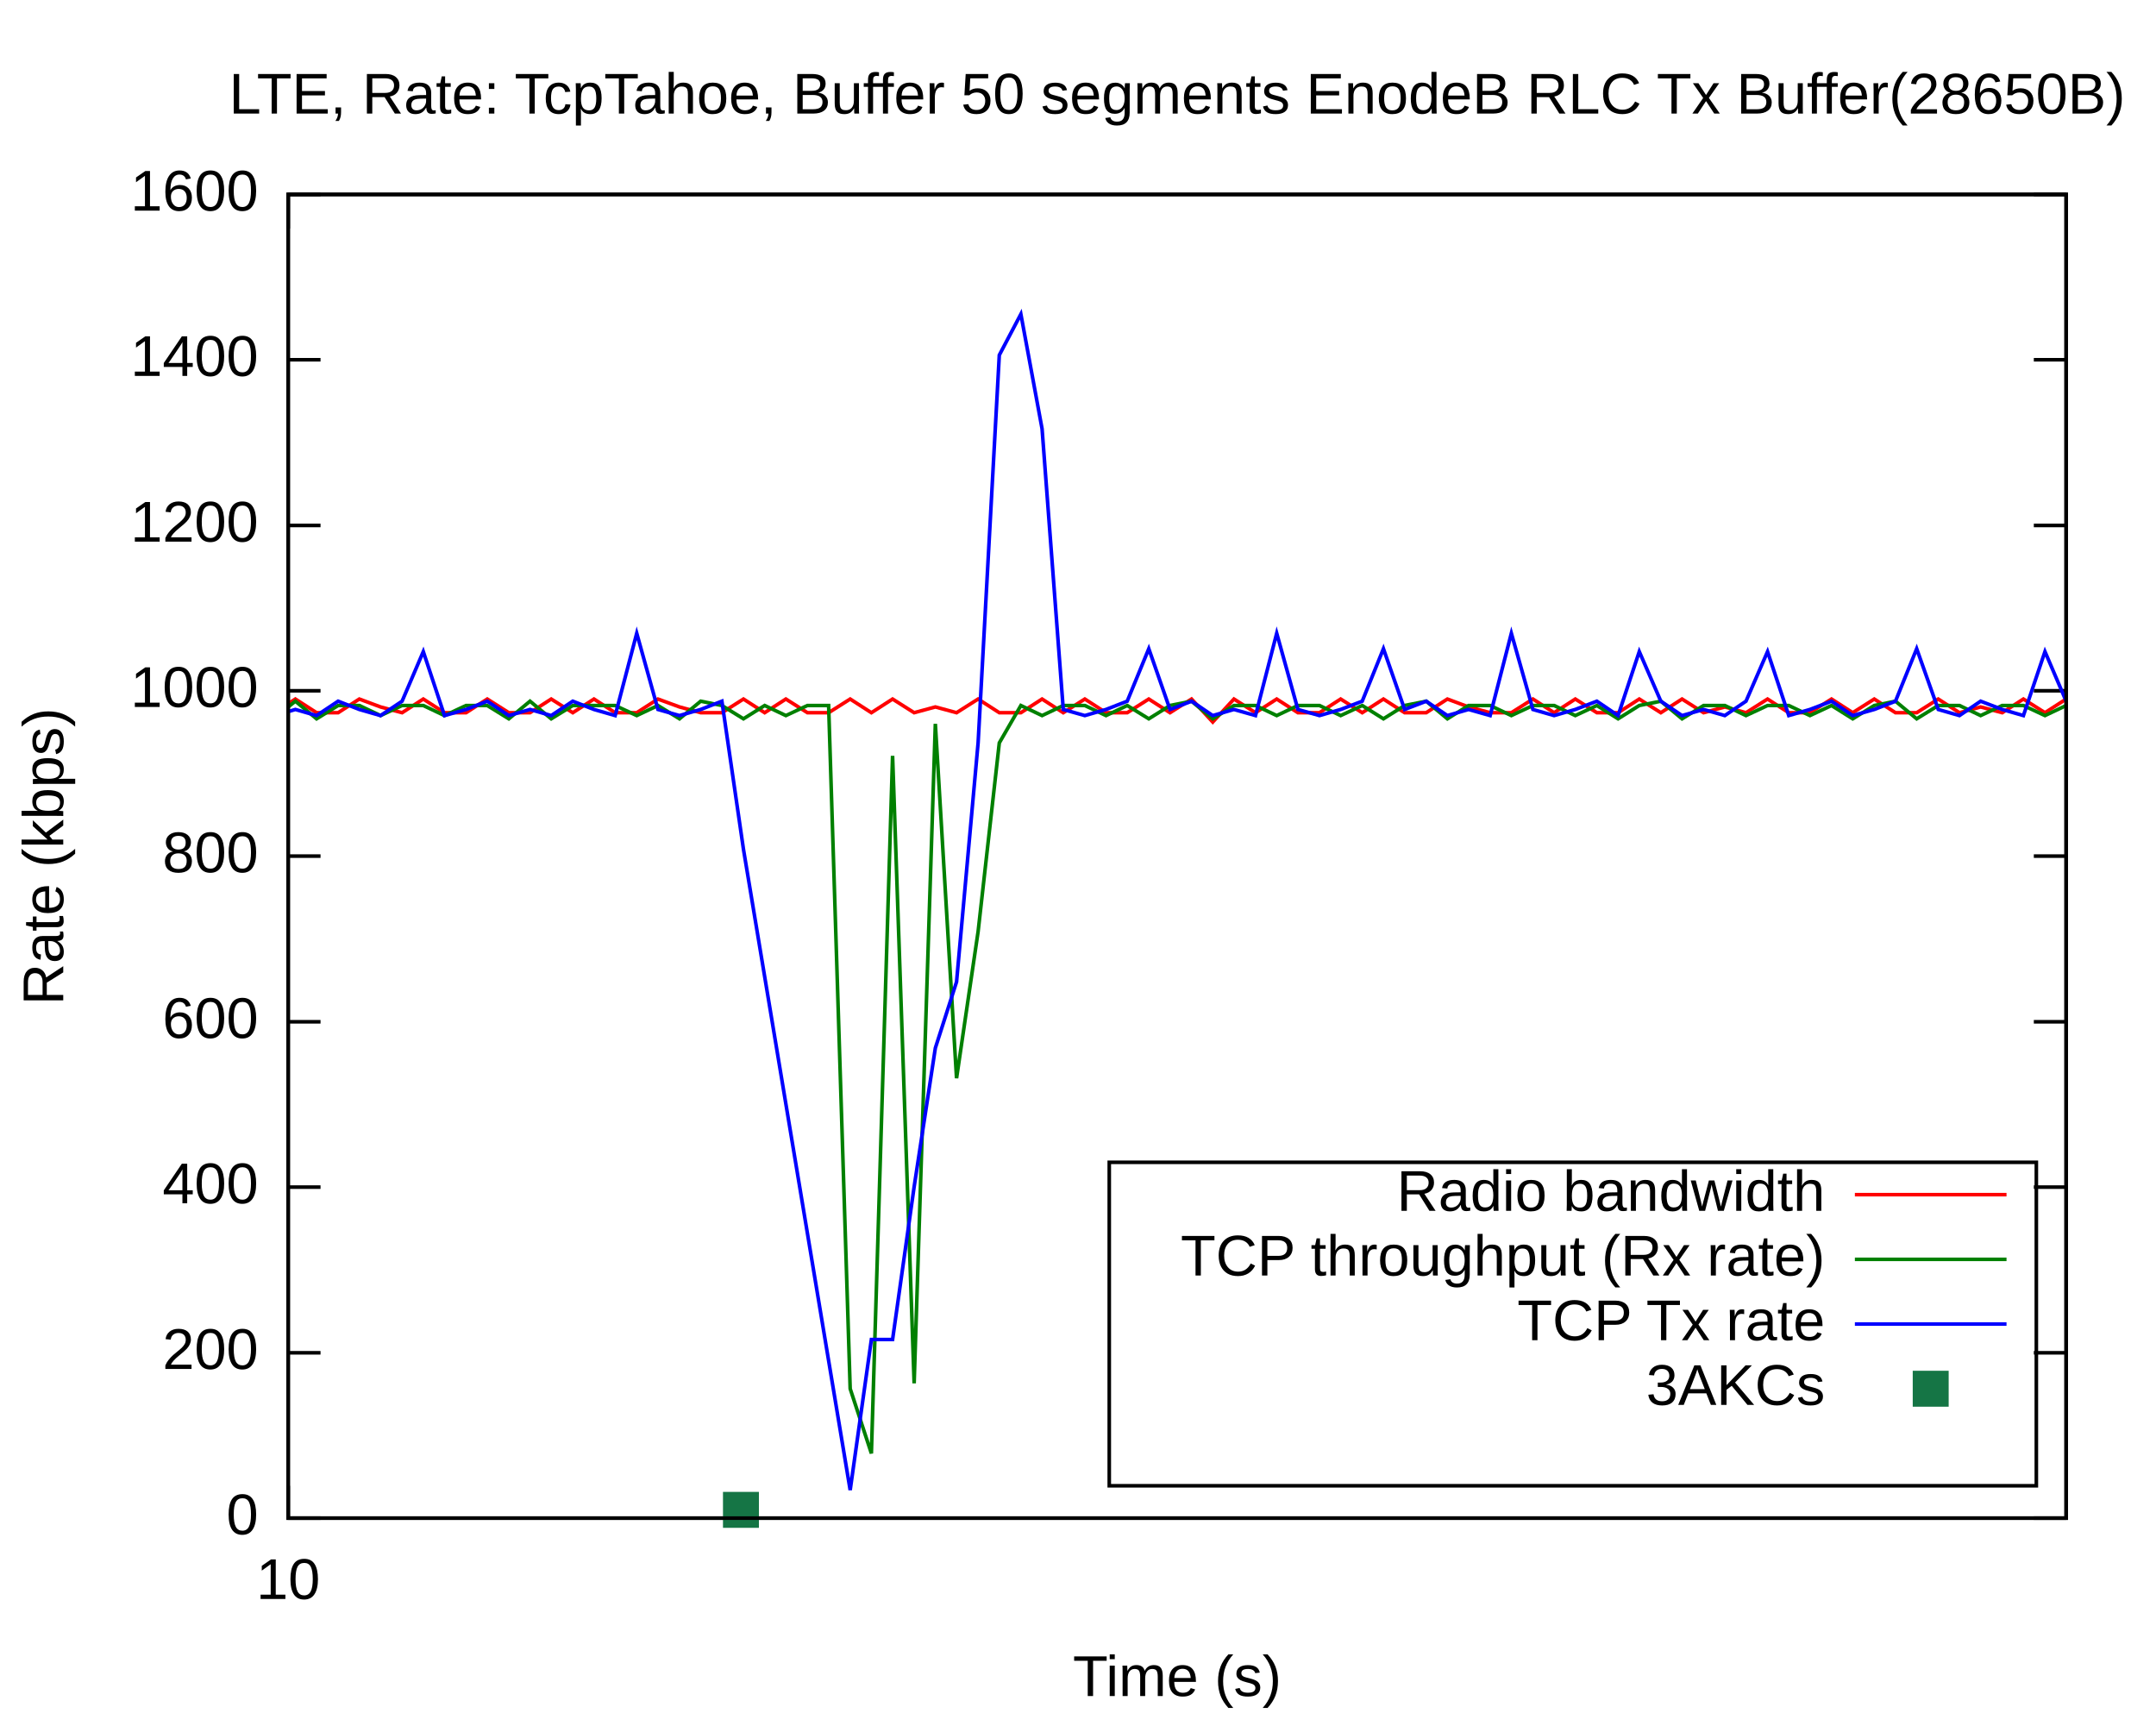
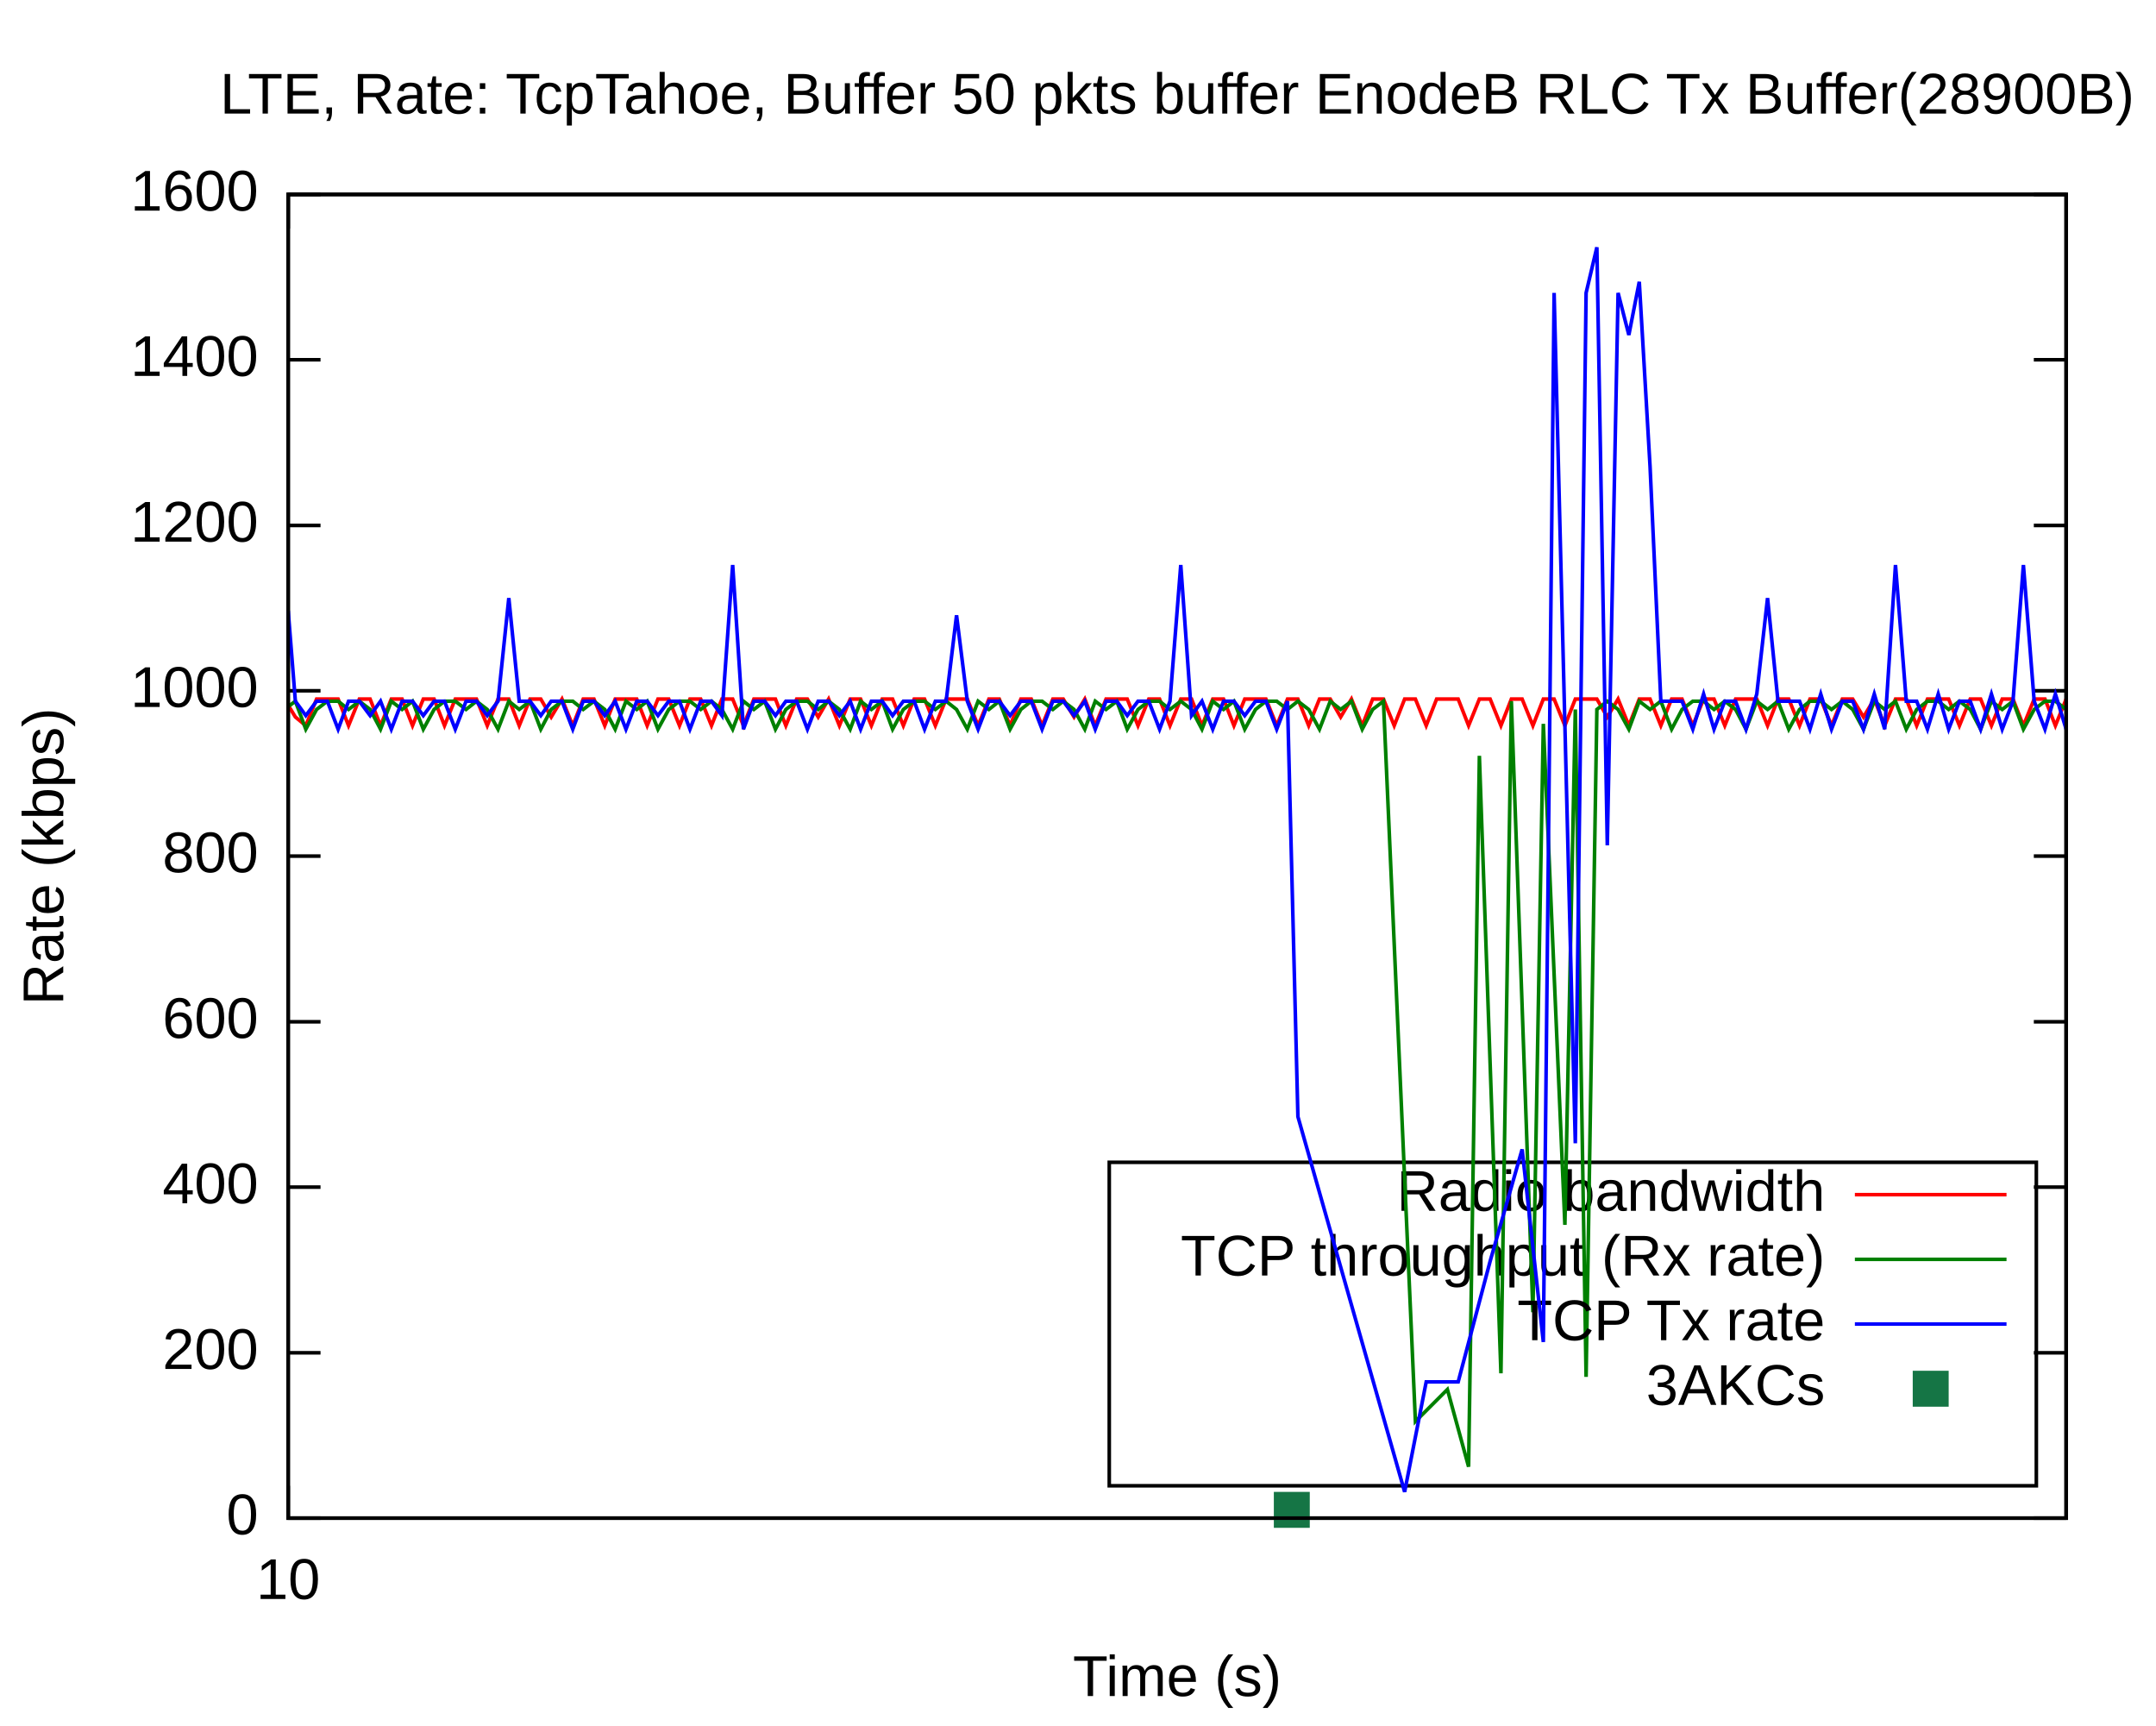
<svg xmlns="http://www.w3.org/2000/svg" xmlns:xlink="http://www.w3.org/1999/xlink" width="600" height="480" viewBox="0 0 600 480">
  <g id="gnuplot_canvas">
    <rect x="0" y="0" width="600" height="480" fill="none" />
    <defs>
      <circle id="gpDot" r="0.5" stroke-width="0.5" />
      <path id="gpPt0" stroke-width="0.222" stroke="currentColor" d="M-1,0 h2 M0,-1 v2" />
      <path id="gpPt1" stroke-width="0.222" stroke="currentColor" d="M-1,-1 L1,1 M1,-1 L-1,1" />
      <path id="gpPt2" stroke-width="0.222" stroke="currentColor" d="M-1,0 L1,0 M0,-1 L0,1 M-1,-1 L1,1 M-1,1 L1,-1" />
      <rect id="gpPt3" stroke-width="0.222" stroke="currentColor" x="-1" y="-1" width="2" height="2" />
      <rect id="gpPt4" stroke-width="0.222" stroke="currentColor" fill="currentColor" x="-1" y="-1" width="2" height="2" />
      <circle id="gpPt5" stroke-width="0.222" stroke="currentColor" cx="0" cy="0" r="1" />
      <use xlink:href="#gpPt5" id="gpPt6" fill="currentColor" stroke="none" />
      <path id="gpPt7" stroke-width="0.222" stroke="currentColor" d="M0,-1.33 L-1.33,0.67 L1.33,0.67 z" />
      <use xlink:href="#gpPt7" id="gpPt8" fill="currentColor" stroke="none" />
      <use xlink:href="#gpPt7" id="gpPt9" stroke="currentColor" transform="rotate(180)" />
      <use xlink:href="#gpPt9" id="gpPt10" fill="currentColor" stroke="none" />
      <use xlink:href="#gpPt3" id="gpPt11" stroke="currentColor" transform="rotate(45)" />
      <use xlink:href="#gpPt11" id="gpPt12" fill="currentColor" stroke="none" />
    </defs>
    <g style="fill:none; color:white; stroke:currentColor; stroke-width:1.00; stroke-linecap:butt; stroke-linejoin:miter">
</g>
    <g style="fill:none; color:black; stroke:currentColor; stroke-width:1.00; stroke-linecap:butt; stroke-linejoin:miter">
      <path d="M80.2,422.4 L89.2,422.4 M575.0,422.4 L566.0,422.4  h0.01" />
      <g transform="translate(71.9,426.9)" style="stroke:none; fill:black; font-family:Arial; font-size:12.00pt; text-anchor:end">
        <text> 0</text>
      </g>
      <path d="M80.2,376.4 L89.2,376.4 M575.0,376.4 L566.0,376.4  h0.01" />
      <g transform="translate(71.9,380.9)" style="stroke:none; fill:black; font-family:Arial; font-size:12.00pt; text-anchor:end">
        <text> 200</text>
      </g>
      <path d="M80.2,330.3 L89.2,330.3 M575.0,330.3 L566.0,330.3  h0.01" />
      <g transform="translate(71.9,334.8)" style="stroke:none; fill:black; font-family:Arial; font-size:12.00pt; text-anchor:end">
        <text> 400</text>
      </g>
      <path d="M80.2,284.3 L89.2,284.3 M575.0,284.3 L566.0,284.3  h0.01" />
      <g transform="translate(71.9,288.8)" style="stroke:none; fill:black; font-family:Arial; font-size:12.00pt; text-anchor:end">
        <text> 600</text>
      </g>
      <path d="M80.2,238.2 L89.2,238.2 M575.0,238.2 L566.0,238.2  h0.01" />
      <g transform="translate(71.9,242.7)" style="stroke:none; fill:black; font-family:Arial; font-size:12.00pt; text-anchor:end">
        <text> 800</text>
      </g>
      <path d="M80.2,192.2 L89.2,192.2 M575.0,192.2 L566.0,192.2  h0.01" />
      <g transform="translate(71.9,196.7)" style="stroke:none; fill:black; font-family:Arial; font-size:12.00pt; text-anchor:end">
        <text> 1000</text>
      </g>
      <path d="M80.2,146.2 L89.2,146.2 M575.0,146.2 L566.0,146.2  h0.01" />
      <g transform="translate(71.9,150.7)" style="stroke:none; fill:black; font-family:Arial; font-size:12.00pt; text-anchor:end">
        <text> 1200</text>
      </g>
      <path d="M80.2,100.1 L89.2,100.1 M575.0,100.1 L566.0,100.1  h0.01" />
      <g transform="translate(71.9,104.6)" style="stroke:none; fill:black; font-family:Arial; font-size:12.00pt; text-anchor:end">
        <text> 1400</text>
      </g>
      <path d="M80.2,54.1 L89.2,54.1 M575.0,54.1 L566.0,54.1  h0.01" />
      <g transform="translate(71.9,58.6)" style="stroke:none; fill:black; font-family:Arial; font-size:12.00pt; text-anchor:end">
        <text> 1600</text>
      </g>
      <path d="M80.2,422.4 L80.2,413.4 M80.2,54.1 L80.2,63.1  h0.01" />
      <g transform="translate(80.2,444.9)" style="stroke:none; fill:black; font-family:Arial; font-size:12.00pt; text-anchor:middle">
        <text> 10</text>
      </g>
      <path d="M80.2,54.1 L80.2,422.4 L575.0,422.4 L575.0,54.1 L80.2,54.1 Z  h0.01" />
      <g transform="translate(17.6,238.3) rotate(270)" style="stroke:none; fill:black; font-family:Arial; font-size:12.00pt; text-anchor:middle">
        <text>Rate (kbps)</text>
      </g>
      <g transform="translate(327.6,471.9)" style="stroke:none; fill:black; font-family:Arial; font-size:12.00pt; text-anchor:middle">
        <text>Time (s)</text>
      </g>
      <g transform="translate(327.6,31.6)" style="stroke:none; fill:black; font-family:Arial; font-size:12.00pt; text-anchor:middle">
-         <text>LTE, Rate: TcpTahoe, Buffer 50 segments EnodeB RLC Tx Buffer(28650B)</text>
+         <text>LTE, Rate: TcpTahoe, Buffer 50 pkts buffer EnodeB RLC Tx Buffer(28900B)</text>
      </g>
      <path d="M308.7,413.4 L308.7,323.4 L566.7,323.4 L566.7,413.4 L308.7,413.4 Z  h0.01" />
    </g>
    <g id="gnuplot_plot_1">
      <g style="fill:none; color:red; stroke:currentColor; stroke-width:1.00; stroke-linecap:butt; stroke-linejoin:miter">
        <g transform="translate(507.9,336.9)" style="stroke:none; fill:black; font-family:Arial; font-size:12.00pt; text-anchor:end">
          <text>Radio bandwidth</text>
        </g>
-         <path d="M516.2,332.4 L558.4,332.4 M80.2,195.8 L82.2,194.5 L88.1,198.3 L94.1,198.3 L100.0,194.5 L105.9,196.7    L111.9,198.3 L117.8,194.5 L123.7,198.3 L129.7,198.3 L135.6,194.5 L141.6,198.3 L147.5,198.3 L153.4,194.5    L159.4,198.3 L165.3,194.5 L171.2,198.3 L177.2,198.3 L183.1,194.5 L189.1,196.7 L195.0,198.3 L200.9,198.3    L206.9,194.5 L212.8,198.3 L218.7,194.5 L224.7,198.3 L230.6,198.3 L236.6,194.5 L242.5,198.3 L248.4,194.5    L254.4,198.3 L260.3,196.7 L266.2,198.3 L272.2,194.5 L278.1,198.3 L284.1,198.3 L290.0,194.5 L295.9,198.3    L301.9,194.5 L307.8,198.3 L313.7,198.3 L319.7,194.5 L325.6,198.3 L331.6,194.5 L337.5,200.9 L343.4,194.5    L349.4,198.3 L355.3,194.5 L361.2,198.3 L367.2,198.3 L373.1,194.5 L379.1,198.3 L385.0,194.5 L390.9,198.3    L396.9,198.3 L402.8,194.5 L408.7,196.7 L414.7,198.3 L420.6,198.3 L426.6,194.5 L432.5,198.3 L438.4,194.5    L444.4,198.3 L450.3,198.3 L456.2,194.5 L462.2,198.3 L468.1,194.5 L474.1,198.3 L480.0,196.7 L485.9,198.3    L491.9,194.5 L497.8,198.3 L503.7,198.3 L509.7,194.5 L515.6,198.3 L521.6,194.5 L527.5,198.3 L533.4,198.3    L539.4,194.5 L545.3,198.3 L551.2,196.7 L557.2,198.3 L563.1,194.5 L569.1,198.3 L575.0,194.5  h0.01" />
+         <path d="M516.2,332.4 L558.4,332.4 M80.2,196.2 L82.2,199.5 L85.1,201.9 L88.1,194.5 L91.1,194.5 L94.1,194.5    L97.0,201.9 L100.0,194.5 L103.0,194.5 L105.9,201.9 L108.9,194.5 L111.9,194.5 L114.8,201.9 L117.8,194.5    L120.8,194.5 L123.7,201.9 L126.7,194.5 L129.7,194.5 L132.6,194.5 L135.6,201.9 L138.6,194.5 L141.6,194.5    L144.5,201.9 L147.5,194.5 L150.5,194.5 L153.4,199.5 L156.4,194.5 L159.4,201.9 L162.3,194.5 L165.3,194.5    L168.3,201.9 L171.2,194.5 L174.2,194.5 L177.2,194.5 L180.1,201.9 L183.1,194.5 L186.1,194.5 L189.1,201.9    L192.0,194.5 L195.0,194.5 L198.0,201.9 L200.9,194.5 L203.9,194.5 L206.9,201.9 L209.8,194.5 L212.8,194.5    L215.8,194.5 L218.7,201.9 L221.7,194.5 L224.7,194.5 L227.7,199.5 L230.6,194.5 L233.6,201.9 L236.6,194.5    L239.5,194.5 L242.5,201.9 L245.5,194.5 L248.4,194.5 L251.4,201.9 L254.4,194.5 L257.3,194.5 L260.3,201.9    L263.3,194.5 L266.2,194.5 L269.2,194.5 L272.2,201.9 L275.2,194.5 L278.1,194.5 L281.1,201.9 L284.1,194.5    L287.0,194.5 L290.0,201.9 L293.0,194.5 L295.9,194.5 L298.9,199.5 L301.9,194.5 L304.8,201.9 L307.8,194.5    L310.8,194.5 L313.7,194.5 L316.7,201.9 L319.7,194.5 L322.7,194.5 L325.6,201.9 L328.6,194.5 L331.6,194.5    L334.5,201.9 L337.5,194.5 L340.5,194.5 L343.4,201.9 L346.4,194.5 L349.4,194.5 L352.3,194.5 L355.3,201.9    L358.3,194.5 L361.2,194.5 L364.2,201.9 L367.2,194.5 L370.2,194.5 L373.1,199.5 L376.1,194.5 L379.1,201.9    L382.0,194.5 L385.0,194.5 L388.0,201.9 L390.9,194.5 L393.9,194.5 L396.9,201.9 L399.8,194.5 L402.8,194.5    L405.8,194.5 L408.7,201.9 L411.7,194.5 L414.7,194.5 L417.7,201.9 L420.6,194.5 L423.6,194.5 L426.6,201.9    L429.5,194.5 L432.5,194.5 L435.5,201.9 L438.4,194.5 L441.4,194.5 L444.4,194.5 L447.3,199.5 L450.3,194.5    L453.3,201.9 L456.2,194.5 L459.2,194.5 L462.2,201.9 L465.2,194.5 L468.1,194.5 L471.1,201.9 L474.1,194.5    L477.0,194.5 L480.0,201.9 L483.0,194.5 L485.9,194.5 L488.9,194.5 L491.9,201.9 L494.8,194.5 L497.8,194.5    L500.8,201.9 L503.7,194.5 L506.7,194.5 L509.7,201.9 L512.7,194.5 L515.6,194.5 L518.6,199.5 L521.6,194.5    L524.5,201.9 L527.5,194.5 L530.5,194.5 L533.4,201.9 L536.4,194.5 L539.4,194.5 L542.3,194.5 L545.3,201.9    L548.3,194.5 L551.2,194.5 L554.2,201.9 L557.2,194.5 L560.2,194.5 L563.1,201.9 L566.1,194.5 L569.1,194.5    L572.0,201.9 L575.0,194.5  h0.01" />
      </g>
    </g>
    <g id="gnuplot_plot_2">
      <g style="fill:none; color:green; stroke:currentColor; stroke-width:1.00; stroke-linecap:butt; stroke-linejoin:miter">
        <g transform="translate(507.9,354.9)" style="stroke:none; fill:black; font-family:Arial; font-size:12.00pt; text-anchor:end">
          <text>TCP throughput (Rx rate)</text>
        </g>
-         <path d="M516.2,350.4 L558.4,350.4 M80.2,196.7 L82.2,195.1 L88.1,200.0 L94.1,196.3 L100.0,196.3 L105.9,199.1    L111.9,196.3 L117.8,196.3 L123.7,199.1 L129.7,196.3 L135.6,196.3 L141.6,200.0 L147.5,195.1 L153.4,200.0    L159.4,196.3 L165.3,196.3 L171.2,196.3 L177.2,199.1 L183.1,196.3 L189.1,200.0 L195.0,195.1 L200.9,196.3    L206.9,200.0 L212.8,196.3 L218.7,199.1 L224.7,196.3 L230.6,196.3 L236.6,386.4 L242.5,404.4 L248.4,210.3    L254.4,384.9 L260.3,201.4 L266.2,300.0 L272.2,259.2 L278.1,206.7 L284.1,196.3 L290.0,199.1 L295.9,196.3    L301.9,196.3 L307.8,199.1 L313.7,196.3 L319.7,200.0 L325.6,196.3 L331.6,195.1 L337.5,200.0 L343.4,196.3    L349.4,196.3 L355.3,199.1 L361.2,196.3 L367.2,196.3 L373.1,199.1 L379.1,196.3 L385.0,200.0 L390.9,196.3    L396.9,195.1 L402.8,200.0 L408.7,196.3 L414.7,196.3 L420.6,199.1 L426.6,196.3 L432.5,196.3 L438.4,199.1    L444.4,196.3 L450.3,200.0 L456.2,196.3 L462.2,195.1 L468.1,200.0 L474.1,196.3 L480.0,196.3 L485.9,199.1    L491.9,196.3 L497.8,196.3 L503.7,199.1 L509.7,196.3 L515.6,200.0 L521.6,196.3 L527.5,195.1 L533.4,200.0    L539.4,196.3 L545.3,196.3 L551.2,199.1 L557.2,196.3 L563.1,196.3 L569.1,199.1 L575.0,196.3  h0.01" />
+         <path d="M516.2,350.4 L558.4,350.4 M80.2,196.6 L82.2,195.1 L85.1,202.9 L88.1,197.4 L91.1,195.1 L94.1,195.1    L97.0,197.4 L100.0,195.1 L103.0,197.4 L105.9,202.9 L108.9,195.1 L111.9,197.4 L114.8,195.1 L117.8,202.9    L120.8,197.4 L123.7,195.1 L126.7,195.1 L129.7,197.4 L132.6,195.1 L135.6,197.4 L138.6,202.9 L141.6,195.1    L144.5,197.4 L147.5,195.1 L150.5,202.9 L153.4,197.4 L156.4,195.1 L159.4,195.1 L162.3,197.4 L165.3,195.1    L168.3,197.4 L171.2,202.9 L174.2,195.1 L177.2,197.4 L180.1,195.1 L183.1,202.9 L186.1,197.4 L189.1,195.1    L192.0,195.1 L195.0,197.4 L198.0,195.1 L200.9,197.4 L203.9,202.9 L206.9,195.1 L209.8,197.4 L212.8,195.1    L215.8,202.9 L218.7,197.4 L221.7,195.1 L224.7,195.1 L227.7,197.4 L230.6,195.1 L233.6,197.4 L236.6,202.9    L239.5,195.1 L242.5,197.4 L245.5,195.1 L248.4,202.9 L251.4,197.4 L254.4,195.1 L257.3,195.1 L260.3,197.4    L263.3,195.1 L266.2,197.4 L269.2,202.9 L272.2,195.1 L275.2,197.4 L278.1,195.1 L281.1,202.9 L284.1,197.4    L287.0,195.1 L290.0,195.1 L293.0,197.4 L295.9,195.1 L298.9,197.4 L301.9,202.9 L304.8,195.1 L307.8,197.4    L310.8,195.1 L313.7,202.9 L316.7,197.4 L319.7,195.1 L322.7,195.1 L325.6,197.4 L328.6,195.1 L331.6,197.4    L334.5,202.9 L337.5,195.1 L340.5,197.4 L343.4,195.1 L346.4,202.9 L349.4,197.4 L352.3,195.1 L355.3,195.1    L358.3,197.4 L361.2,195.1 L364.2,197.4 L367.2,202.9 L370.2,195.1 L373.1,197.4 L376.1,195.1 L379.1,202.9    L382.0,197.4 L385.0,195.1 L393.9,395.5 L402.8,386.6 L408.7,408.1 L411.7,210.3 L417.7,382.1 L420.6,195.1    L426.6,365.1 L429.5,201.4 L435.5,340.8 L438.4,197.4 L441.4,383.1 L444.4,197.4 L447.3,195.1 L450.3,197.4    L453.3,202.9 L456.2,195.1 L459.2,197.4 L462.2,195.1 L465.2,202.9 L468.1,197.4 L471.1,195.1 L474.1,195.1    L477.0,197.4 L480.0,195.1 L483.0,197.4 L485.9,202.9 L488.9,195.1 L491.9,197.4 L494.8,195.1 L497.8,202.9    L500.8,197.4 L503.7,195.1 L506.7,195.1 L509.7,197.4 L512.7,195.1 L515.6,197.4 L518.6,202.9 L521.6,195.1    L524.5,197.4 L527.5,195.1 L530.5,202.9 L533.4,197.4 L536.4,195.1 L539.4,195.1 L542.3,197.4 L545.3,195.1    L548.3,197.4 L551.2,202.9 L554.2,195.1 L557.2,197.4 L560.2,195.1 L563.1,202.9 L566.1,197.4 L569.1,195.1    L572.0,195.1 L575.0,197.4  h0.01" />
      </g>
    </g>
    <g id="gnuplot_plot_3">
      <g style="fill:none; color:blue; stroke:currentColor; stroke-width:1.00; stroke-linecap:butt; stroke-linejoin:miter">
        <g transform="translate(507.9,372.9)" style="stroke:none; fill:black; font-family:Arial; font-size:12.00pt; text-anchor:end">
          <text>TCP Tx rate</text>
        </g>
-         <path d="M516.2,368.4 L558.4,368.4 M80.2,198.0 L82.2,197.4 L88.1,199.1 L94.1,195.1 L100.0,197.4 L105.9,199.1    L111.9,195.1 L117.8,181.3 L123.7,199.1 L129.7,197.4 L135.6,195.1 L141.6,199.1 L147.5,197.4 L153.4,199.1    L159.4,195.1 L165.3,197.4 L171.2,199.1 L177.2,176.2 L183.1,197.4 L189.1,199.1 L195.0,197.4 L200.9,195.1    L206.9,236.3 L236.6,414.6 L242.5,372.7 L248.4,372.7 L254.4,330.2 L260.3,291.6 L266.2,273.2 L272.2,206.7    L278.1,98.8 L284.1,87.4 L290.0,119.3 L295.9,197.4 L301.9,199.1 L307.8,197.4 L313.7,195.1 L319.7,180.5    L325.6,197.4 L331.6,195.1 L337.5,199.1 L343.4,197.4 L349.4,199.1 L355.3,176.2 L361.2,197.4 L367.2,199.1    L373.1,197.4 L379.1,195.1 L385.0,180.5 L390.9,197.4 L396.9,195.1 L402.8,199.1 L408.7,197.4 L414.7,199.1    L420.6,176.2 L426.6,197.4 L432.5,199.1 L438.4,197.4 L444.4,195.1 L450.3,199.1 L456.2,181.3 L462.2,195.1    L468.1,199.1 L474.1,197.4 L480.0,199.1 L485.9,195.1 L491.9,181.3 L497.8,199.1 L503.7,197.4 L509.7,195.1    L515.6,199.1 L521.6,197.4 L527.5,195.1 L533.4,180.5 L539.4,197.4 L545.3,199.1 L551.2,195.1 L557.2,197.4    L563.1,199.1 L569.1,181.3 L575.0,195.1  h0.01" />
+         <path d="M516.2,368.4 L558.4,368.4 M80.2,169.9 L82.2,195.1 L85.1,199.1 L88.1,195.1 L91.1,195.1 L94.1,202.9    L97.0,195.1 L100.0,195.1 L103.0,199.1 L105.9,195.1 L108.9,202.9 L111.9,195.1 L114.8,195.1 L117.8,199.1    L120.8,195.1 L123.7,195.1 L126.7,202.9 L129.7,195.1 L132.6,195.1 L135.6,199.1 L138.6,195.1 L141.6,166.4    L144.5,195.1 L147.5,195.1 L150.5,199.1 L153.4,195.1 L156.4,195.1 L159.4,202.9 L162.3,195.1 L165.3,195.1    L168.3,199.1 L171.2,195.1 L174.2,202.9 L177.2,195.1 L180.1,195.1 L183.1,199.1 L186.1,195.1 L189.1,195.1    L192.0,202.9 L195.0,195.1 L198.0,195.1 L200.9,199.1 L203.9,157.2 L206.9,202.9 L209.8,195.1 L212.8,195.1    L215.8,199.1 L218.7,195.1 L221.7,195.1 L224.7,202.9 L227.7,195.1 L230.6,195.1 L233.6,199.1 L236.6,195.1    L239.5,202.9 L242.5,195.1 L245.5,195.1 L248.4,199.1 L251.4,195.1 L254.4,195.1 L257.3,202.9 L260.3,195.1    L263.3,195.1 L266.2,171.2 L269.2,195.1 L272.2,202.9 L275.2,195.1 L278.1,195.1 L281.1,199.1 L284.1,195.1    L287.0,195.1 L290.0,202.9 L293.0,195.1 L295.9,195.1 L298.9,199.1 L301.9,195.1 L304.8,202.9 L307.8,195.1    L310.8,195.1 L313.7,199.1 L316.7,195.1 L319.7,195.1 L322.7,202.9 L325.6,195.1 L328.6,157.2 L331.6,199.1    L334.5,195.1 L337.5,202.9 L340.5,195.1 L343.4,195.1 L346.4,199.1 L349.4,195.1 L352.3,195.1 L355.3,202.9    L358.3,195.1 L361.2,310.7 L390.9,415.1 L396.9,384.5 L405.8,384.5 L414.7,350.9 L423.6,319.8 L429.5,373.4    L432.5,81.5 L438.4,318.1 L441.4,81.5 L444.4,68.8 L447.3,235.2 L450.3,81.5 L453.3,93.2 L456.2,78.4    L459.2,129.8 L462.2,195.1 L465.2,195.1 L468.1,195.1 L471.1,202.9 L474.1,193.1 L477.0,202.9 L480.0,195.1    L483.0,195.1 L485.9,202.9 L488.9,193.1 L491.9,166.4 L494.8,195.1 L497.8,195.1 L500.8,195.1 L503.7,202.9    L506.7,193.1 L509.7,202.9 L512.7,195.1 L515.6,195.1 L518.6,202.9 L521.6,193.1 L524.5,202.9 L527.5,157.2    L530.5,195.1 L533.4,195.1 L536.4,202.9 L539.4,193.1 L542.3,202.9 L545.3,195.1 L548.3,195.1 L551.2,202.9    L554.2,193.1 L557.2,202.9 L560.2,195.1 L563.1,157.2 L566.1,195.1 L569.1,202.9 L572.0,193.1 L575.0,202.9     h0.01" />
      </g>
    </g>
    <g id="gnuplot_plot_4">
      <g style="fill:none; color:cyan; stroke:currentColor; stroke-width:1.00; stroke-linecap:butt; stroke-linejoin:miter">
</g>
    </g>
    <g id="gnuplot_plot_5">
      <g style="fill:none; color:#157545; stroke:currentColor; stroke-width:1.00; stroke-linecap:butt; stroke-linejoin:miter">
        <g transform="translate(507.9,390.9)" style="stroke:none; fill:black; font-family:Arial; font-size:12.00pt; text-anchor:end">
          <text>3AKCs</text>
        </g>
-         <use xlink:href="#gpPt4" transform="translate(206.2,420.1) scale(4.50)" />
+         <use xlink:href="#gpPt4" transform="translate(359.5,420.1) scale(4.50)" />
        <use xlink:href="#gpPt4" transform="translate(537.3,386.4) scale(4.50)" />
      </g>
    </g>
    <g style="fill:none; color:black; stroke:currentColor; stroke-width:1.00; stroke-linecap:butt; stroke-linejoin:miter">
      <path d="M80.2,54.1 L80.2,422.4 L575.0,422.4 L575.0,54.1 L80.2,54.1 Z  h0.01" />
    </g>
  </g>
</svg>
